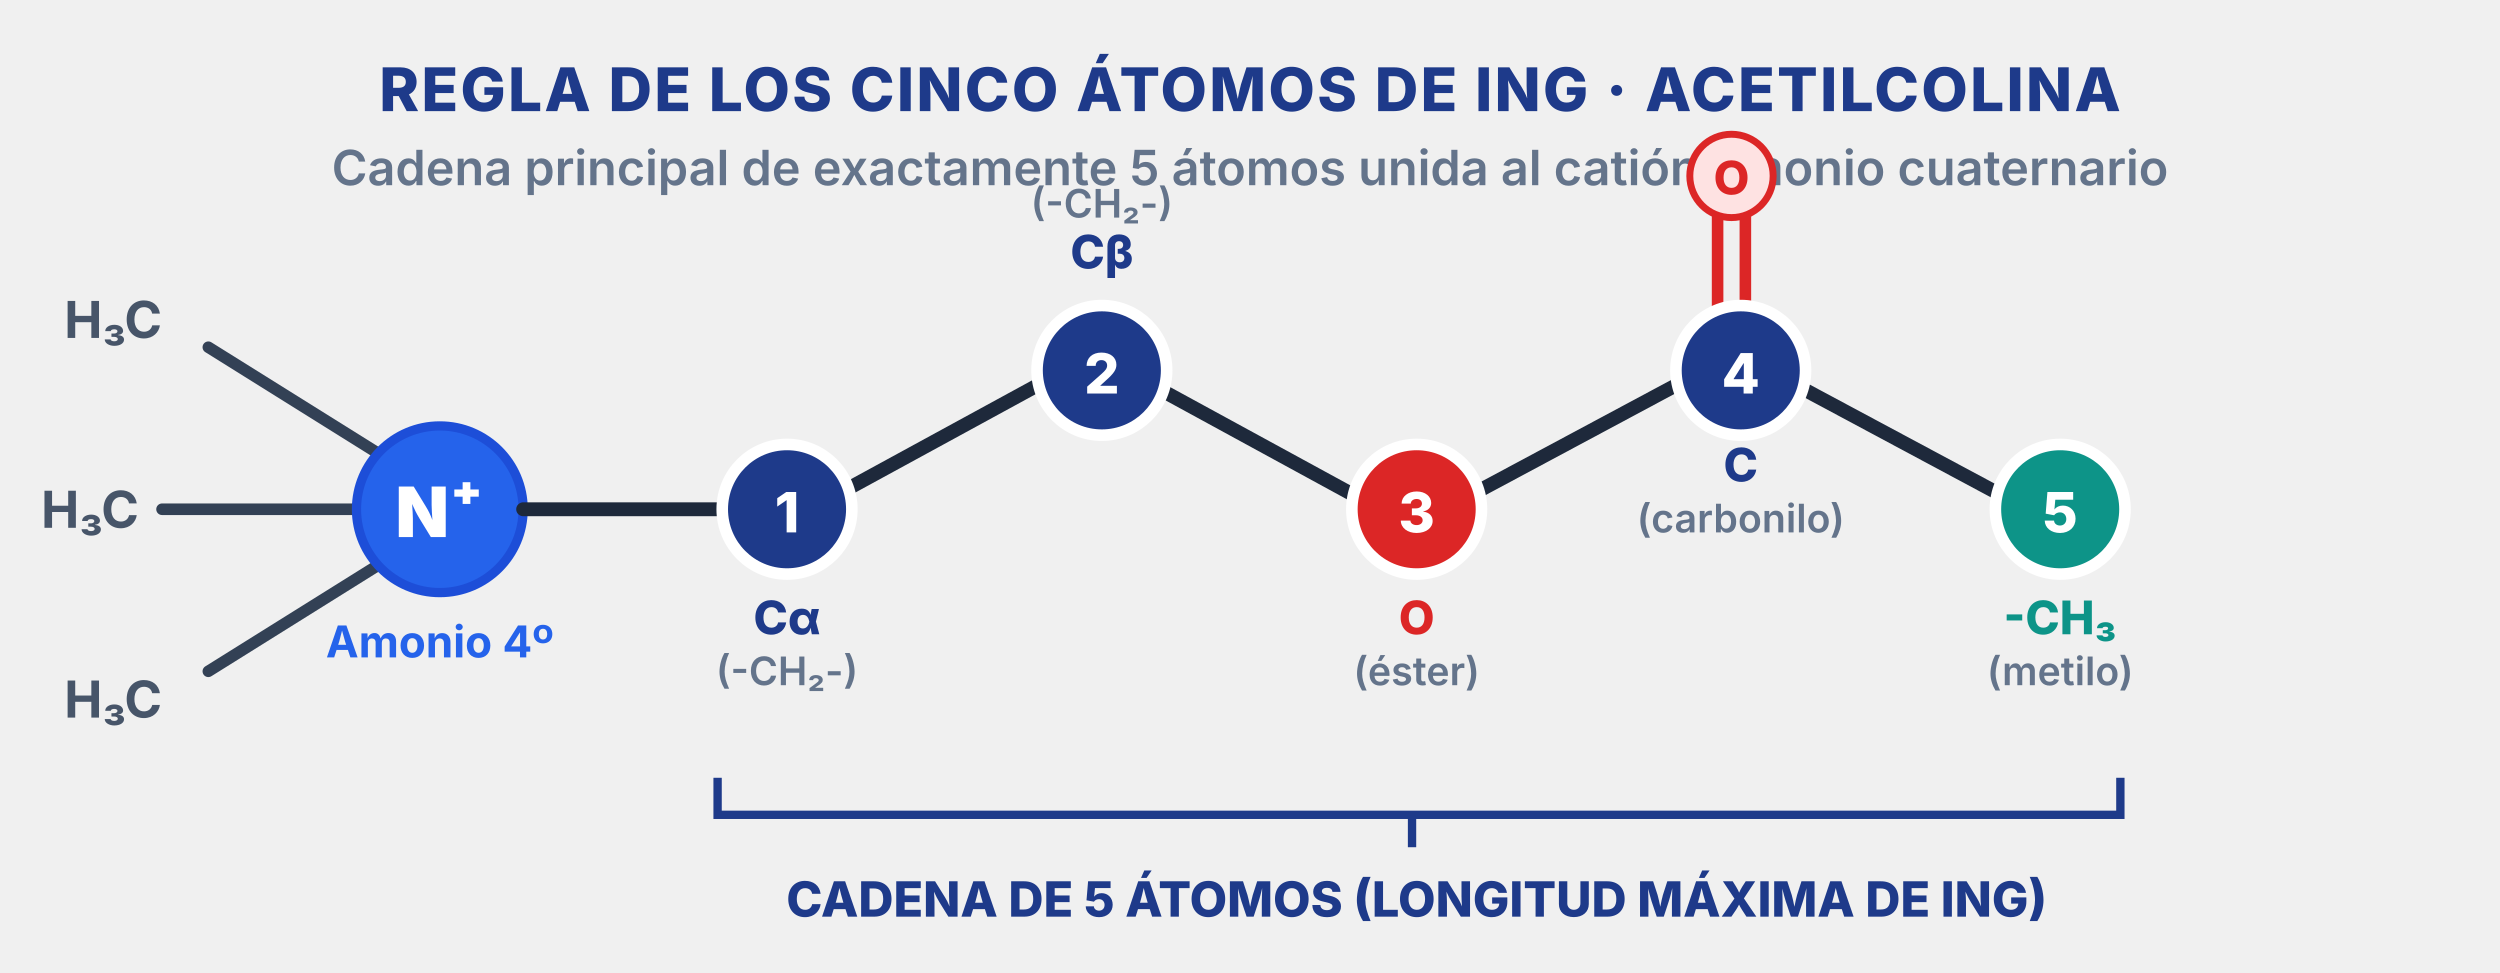
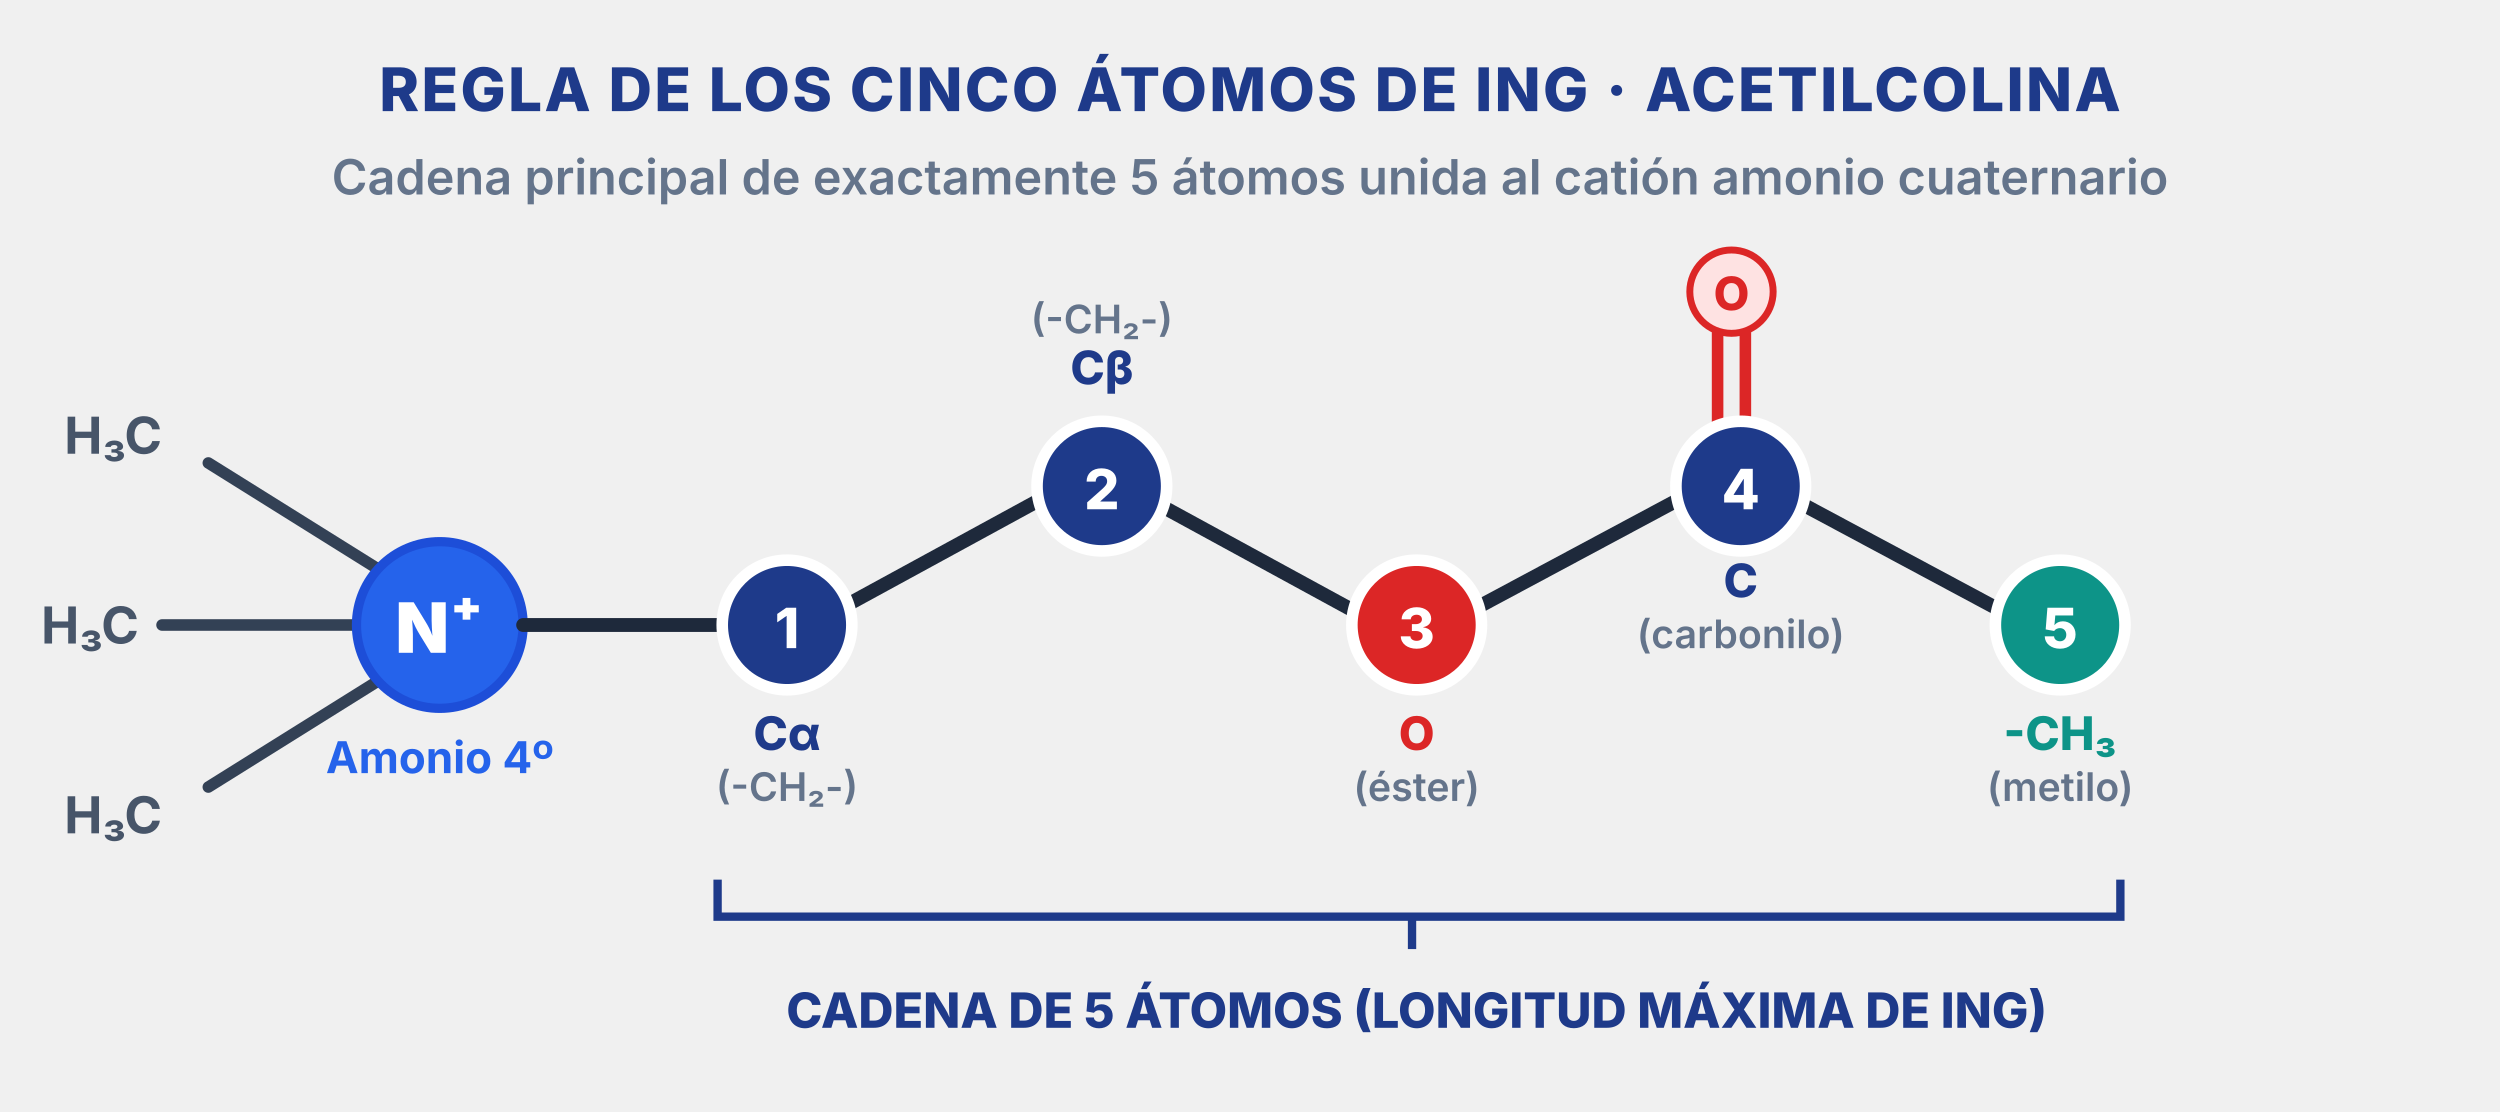
- <svg xmlns="http://www.w3.org/2000/svg" viewBox="0 0 540 210" width="100%" height="100%" style="background:#ffffff; border-radius:10px; font-family:system-ui, -apple-system, sans-serif;">
+ <svg xmlns="http://www.w3.org/2000/svg" viewBox="0 0 540 240" width="100%" height="100%" style="background:#ffffff; border-radius:10px; font-family:system-ui, -apple-system, sans-serif;">
  <text x="270" y="24" text-anchor="middle" font-size="13" font-weight="800" fill="#1e3a8a" letter-spacing="0.5">
    REGLA DE LOS CINCO ÁTOMOS DE ING · ACETILCOLINA
  </text>
-   <text x="270" y="40" text-anchor="middle" font-size="10.5" font-weight="600" fill="#64748b">
+   <text x="270" y="42" text-anchor="middle" font-size="10.5" font-weight="600" fill="#64748b">
    Cadena principal de exactamente 5 átomos unida al catión amonio cuaternario
  </text>
-   <line x1="45" y1="75" x2="85" y2="100" stroke="#334155" stroke-width="2.5" stroke-linecap="round" />
-   <text x="35" y="73" font-size="11" font-weight="700" fill="#475569" text-anchor="end">H₃C</text>
-   <line x1="35" y1="110" x2="80" y2="110" stroke="#334155" stroke-width="2.5" stroke-linecap="round" />
-   <text x="30" y="114" font-size="11" font-weight="700" fill="#475569" text-anchor="end">H₃C</text>
-   <line x1="45" y1="145" x2="85" y2="120" stroke="#334155" stroke-width="2.5" stroke-linecap="round" />
-   <text x="35" y="155" font-size="11" font-weight="700" fill="#475569" text-anchor="end">H₃C</text>
-   <circle cx="95" cy="110" r="18" fill="#2563eb" stroke="#1d4ed8" stroke-width="2" />
-   <text x="95" y="116" font-size="15" font-weight="900" fill="#ffffff" text-anchor="middle">N⁺</text>
-   <text x="95" y="142" font-size="9.5" font-weight="700" fill="#2563eb" text-anchor="middle">Amonio 4º</text>
-   <line x1="113" y1="110" x2="162" y2="110" stroke="#1e293b" stroke-width="3" stroke-linecap="round" />
-   <line x1="175" y1="110" x2="230" y2="80" stroke="#1e293b" stroke-width="3" stroke-linecap="round" />
-   <circle cx="170" cy="110" r="14" fill="#1e3a8a" stroke="#ffffff" stroke-width="2.5" />
-   <text x="170" y="115" font-size="12" font-weight="800" fill="#ffffff" text-anchor="middle">1</text>
-   <text x="170" y="137" font-size="10" font-weight="800" fill="#1e3a8a" text-anchor="middle">Cα</text>
-   <text x="170" y="148" font-size="8.5" font-weight="600" fill="#64748b" text-anchor="middle">(-CH₂-)</text>
-   <line x1="243" y1="80" x2="298" y2="110" stroke="#1e293b" stroke-width="3" stroke-linecap="round" />
-   <circle cx="238" cy="80" r="14" fill="#1e3a8a" stroke="#ffffff" stroke-width="2.5" />
-   <text x="238" y="85" font-size="12" font-weight="800" fill="#ffffff" text-anchor="middle">2</text>
-   <text x="238" y="58" font-size="10" font-weight="800" fill="#1e3a8a" text-anchor="middle">Cβ</text>
-   <text x="238" y="47" font-size="8.5" font-weight="600" fill="#64748b" text-anchor="middle">(-CH₂-)</text>
-   <line x1="312" y1="110" x2="368" y2="80" stroke="#1e293b" stroke-width="3" stroke-linecap="round" />
-   <circle cx="306" cy="110" r="14" fill="#dc2626" stroke="#ffffff" stroke-width="2.5" />
-   <text x="306" y="115" font-size="12" font-weight="800" fill="#ffffff" text-anchor="middle">3</text>
-   <text x="306" y="137" font-size="10" font-weight="800" fill="#dc2626" text-anchor="middle">O</text>
-   <text x="306" y="148" font-size="8.5" font-weight="600" fill="#64748b" text-anchor="middle">(éster)</text>
-   <line x1="382" y1="80" x2="438" y2="110" stroke="#1e293b" stroke-width="3" stroke-linecap="round" />
-   <line x1="371" y1="68" x2="371" y2="44" stroke="#dc2626" stroke-width="2.5" stroke-linecap="round" />
-   <line x1="377" y1="68" x2="377" y2="44" stroke="#dc2626" stroke-width="2.5" stroke-linecap="round" />
-   <circle cx="374" cy="38" r="9" fill="#fee2e2" stroke="#dc2626" stroke-width="1.5" />
-   <text x="374" y="42" font-size="10" font-weight="800" fill="#dc2626" text-anchor="middle">O</text>
-   <circle cx="376" cy="80" r="14" fill="#1e3a8a" stroke="#ffffff" stroke-width="2.5" />
-   <text x="376" y="85" font-size="12" font-weight="800" fill="#ffffff" text-anchor="middle">4</text>
-   <text x="376" y="104" font-size="10" font-weight="800" fill="#1e3a8a" text-anchor="middle">C</text>
-   <text x="376" y="115" font-size="8.5" font-weight="600" fill="#64748b" text-anchor="middle">(carbonilo)</text>
-   <circle cx="445" cy="110" r="14" fill="#0d9488" stroke="#ffffff" stroke-width="2.5" />
-   <text x="445" y="115" font-size="12" font-weight="800" fill="#ffffff" text-anchor="middle">5</text>
-   <text x="445" y="137" font-size="10" font-weight="800" fill="#0d9488" text-anchor="middle">-CH₃</text>
-   <text x="445" y="148" font-size="8.5" font-weight="600" fill="#64748b" text-anchor="middle">(metilo)</text>
-   <path d="M 155 168 L 155 176 L 305 176 L 305 183 L 305 176 L 458 176 L 458 168" fill="none" stroke="#1e3a8a" stroke-width="1.8" />
-   <text x="306" y="198" font-size="10.5" font-weight="800" fill="#1e3a8a" text-anchor="middle">
+   <line x1="45" y1="100" x2="85" y2="125" stroke="#334155" stroke-width="2.5" stroke-linecap="round" />
+   <text x="35" y="98" font-size="11" font-weight="700" fill="#475569" text-anchor="end">H₃C</text>
+   <line x1="35" y1="135" x2="80" y2="135" stroke="#334155" stroke-width="2.5" stroke-linecap="round" />
+   <text x="30" y="139" font-size="11" font-weight="700" fill="#475569" text-anchor="end">H₃C</text>
+   <line x1="45" y1="170" x2="85" y2="145" stroke="#334155" stroke-width="2.5" stroke-linecap="round" />
+   <text x="35" y="180" font-size="11" font-weight="700" fill="#475569" text-anchor="end">H₃C</text>
+   <circle cx="95" cy="135" r="18" fill="#2563eb" stroke="#1d4ed8" stroke-width="2" />
+   <text x="95" y="141" font-size="15" font-weight="900" fill="#ffffff" text-anchor="middle">N⁺</text>
+   <text x="95" y="167" font-size="9.5" font-weight="700" fill="#2563eb" text-anchor="middle">Amonio 4º</text>
+   <line x1="113" y1="135" x2="162" y2="135" stroke="#1e293b" stroke-width="3" stroke-linecap="round" />
+   <line x1="175" y1="135" x2="230" y2="105" stroke="#1e293b" stroke-width="3" stroke-linecap="round" />
+   <circle cx="170" cy="135" r="14" fill="#1e3a8a" stroke="#ffffff" stroke-width="2.5" />
+   <text x="170" y="140" font-size="12" font-weight="800" fill="#ffffff" text-anchor="middle">1</text>
+   <text x="170" y="162" font-size="10" font-weight="800" fill="#1e3a8a" text-anchor="middle">Cα</text>
+   <text x="170" y="173" font-size="8.5" font-weight="600" fill="#64748b" text-anchor="middle">(-CH₂-)</text>
+   <line x1="243" y1="105" x2="298" y2="135" stroke="#1e293b" stroke-width="3" stroke-linecap="round" />
+   <circle cx="238" cy="105" r="14" fill="#1e3a8a" stroke="#ffffff" stroke-width="2.5" />
+   <text x="238" y="110" font-size="12" font-weight="800" fill="#ffffff" text-anchor="middle">2</text>
+   <text x="238" y="83" font-size="10" font-weight="800" fill="#1e3a8a" text-anchor="middle">Cβ</text>
+   <text x="238" y="72" font-size="8.5" font-weight="600" fill="#64748b" text-anchor="middle">(-CH₂-)</text>
+   <line x1="312" y1="135" x2="368" y2="105" stroke="#1e293b" stroke-width="3" stroke-linecap="round" />
+   <circle cx="306" cy="135" r="14" fill="#dc2626" stroke="#ffffff" stroke-width="2.5" />
+   <text x="306" y="140" font-size="12" font-weight="800" fill="#ffffff" text-anchor="middle">3</text>
+   <text x="306" y="162" font-size="10" font-weight="800" fill="#dc2626" text-anchor="middle">O</text>
+   <text x="306" y="173" font-size="8.5" font-weight="600" fill="#64748b" text-anchor="middle">(éster)</text>
+   <line x1="382" y1="105" x2="438" y2="135" stroke="#1e293b" stroke-width="3" stroke-linecap="round" />
+   <line x1="371" y1="93" x2="371" y2="69" stroke="#dc2626" stroke-width="2.5" stroke-linecap="round" />
+   <line x1="377" y1="93" x2="377" y2="69" stroke="#dc2626" stroke-width="2.5" stroke-linecap="round" />
+   <circle cx="374" cy="63" r="9" fill="#fee2e2" stroke="#dc2626" stroke-width="1.5" />
+   <text x="374" y="67" font-size="10" font-weight="800" fill="#dc2626" text-anchor="middle">O</text>
+   <circle cx="376" cy="105" r="14" fill="#1e3a8a" stroke="#ffffff" stroke-width="2.5" />
+   <text x="376" y="110" font-size="12" font-weight="800" fill="#ffffff" text-anchor="middle">4</text>
+   <text x="376" y="129" font-size="10" font-weight="800" fill="#1e3a8a" text-anchor="middle">C</text>
+   <text x="376" y="140" font-size="8.5" font-weight="600" fill="#64748b" text-anchor="middle">(carbonilo)</text>
+   <circle cx="445" cy="135" r="14" fill="#0d9488" stroke="#ffffff" stroke-width="2.5" />
+   <text x="445" y="140" font-size="12" font-weight="800" fill="#ffffff" text-anchor="middle">5</text>
+   <text x="445" y="162" font-size="10" font-weight="800" fill="#0d9488" text-anchor="middle">-CH₃</text>
+   <text x="445" y="173" font-size="8.5" font-weight="600" fill="#64748b" text-anchor="middle">(metilo)</text>
+   <path d="M 155 190 L 155 198 L 305 198 L 305 205 L 305 198 L 458 198 L 458 190" fill="none" stroke="#1e3a8a" stroke-width="1.8" />
+   <text x="306" y="222" font-size="10.5" font-weight="800" fill="#1e3a8a" text-anchor="middle">
    CADENA DE 5 ÁTOMOS (LONGITUD MÁXIMA DE ING)
  </text>
</svg>
